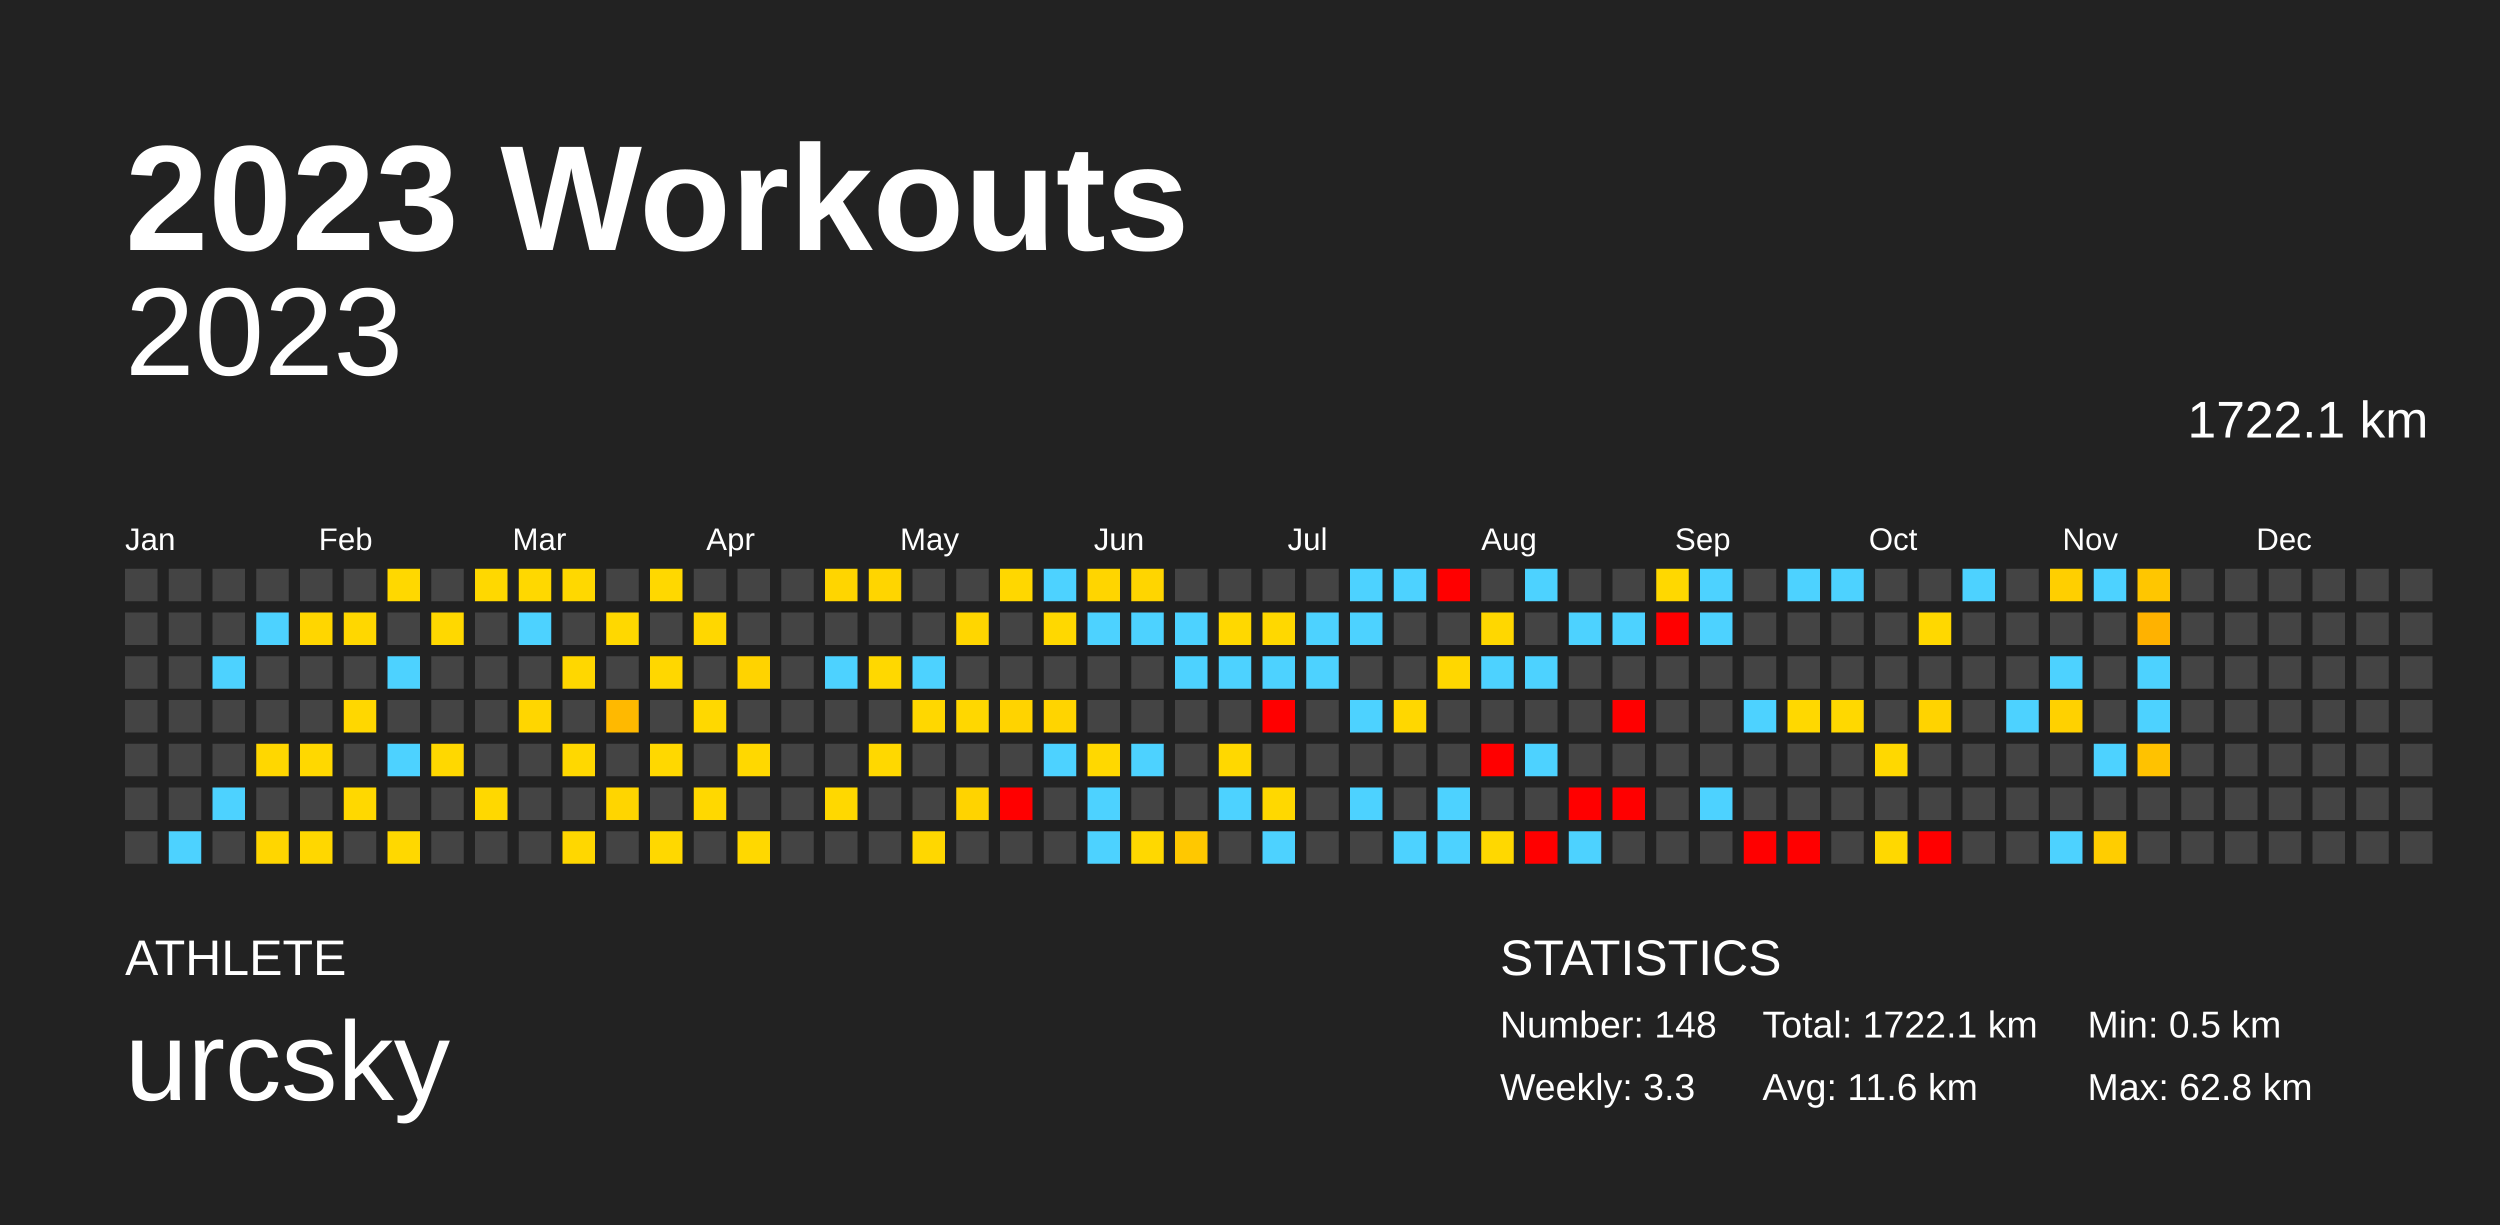
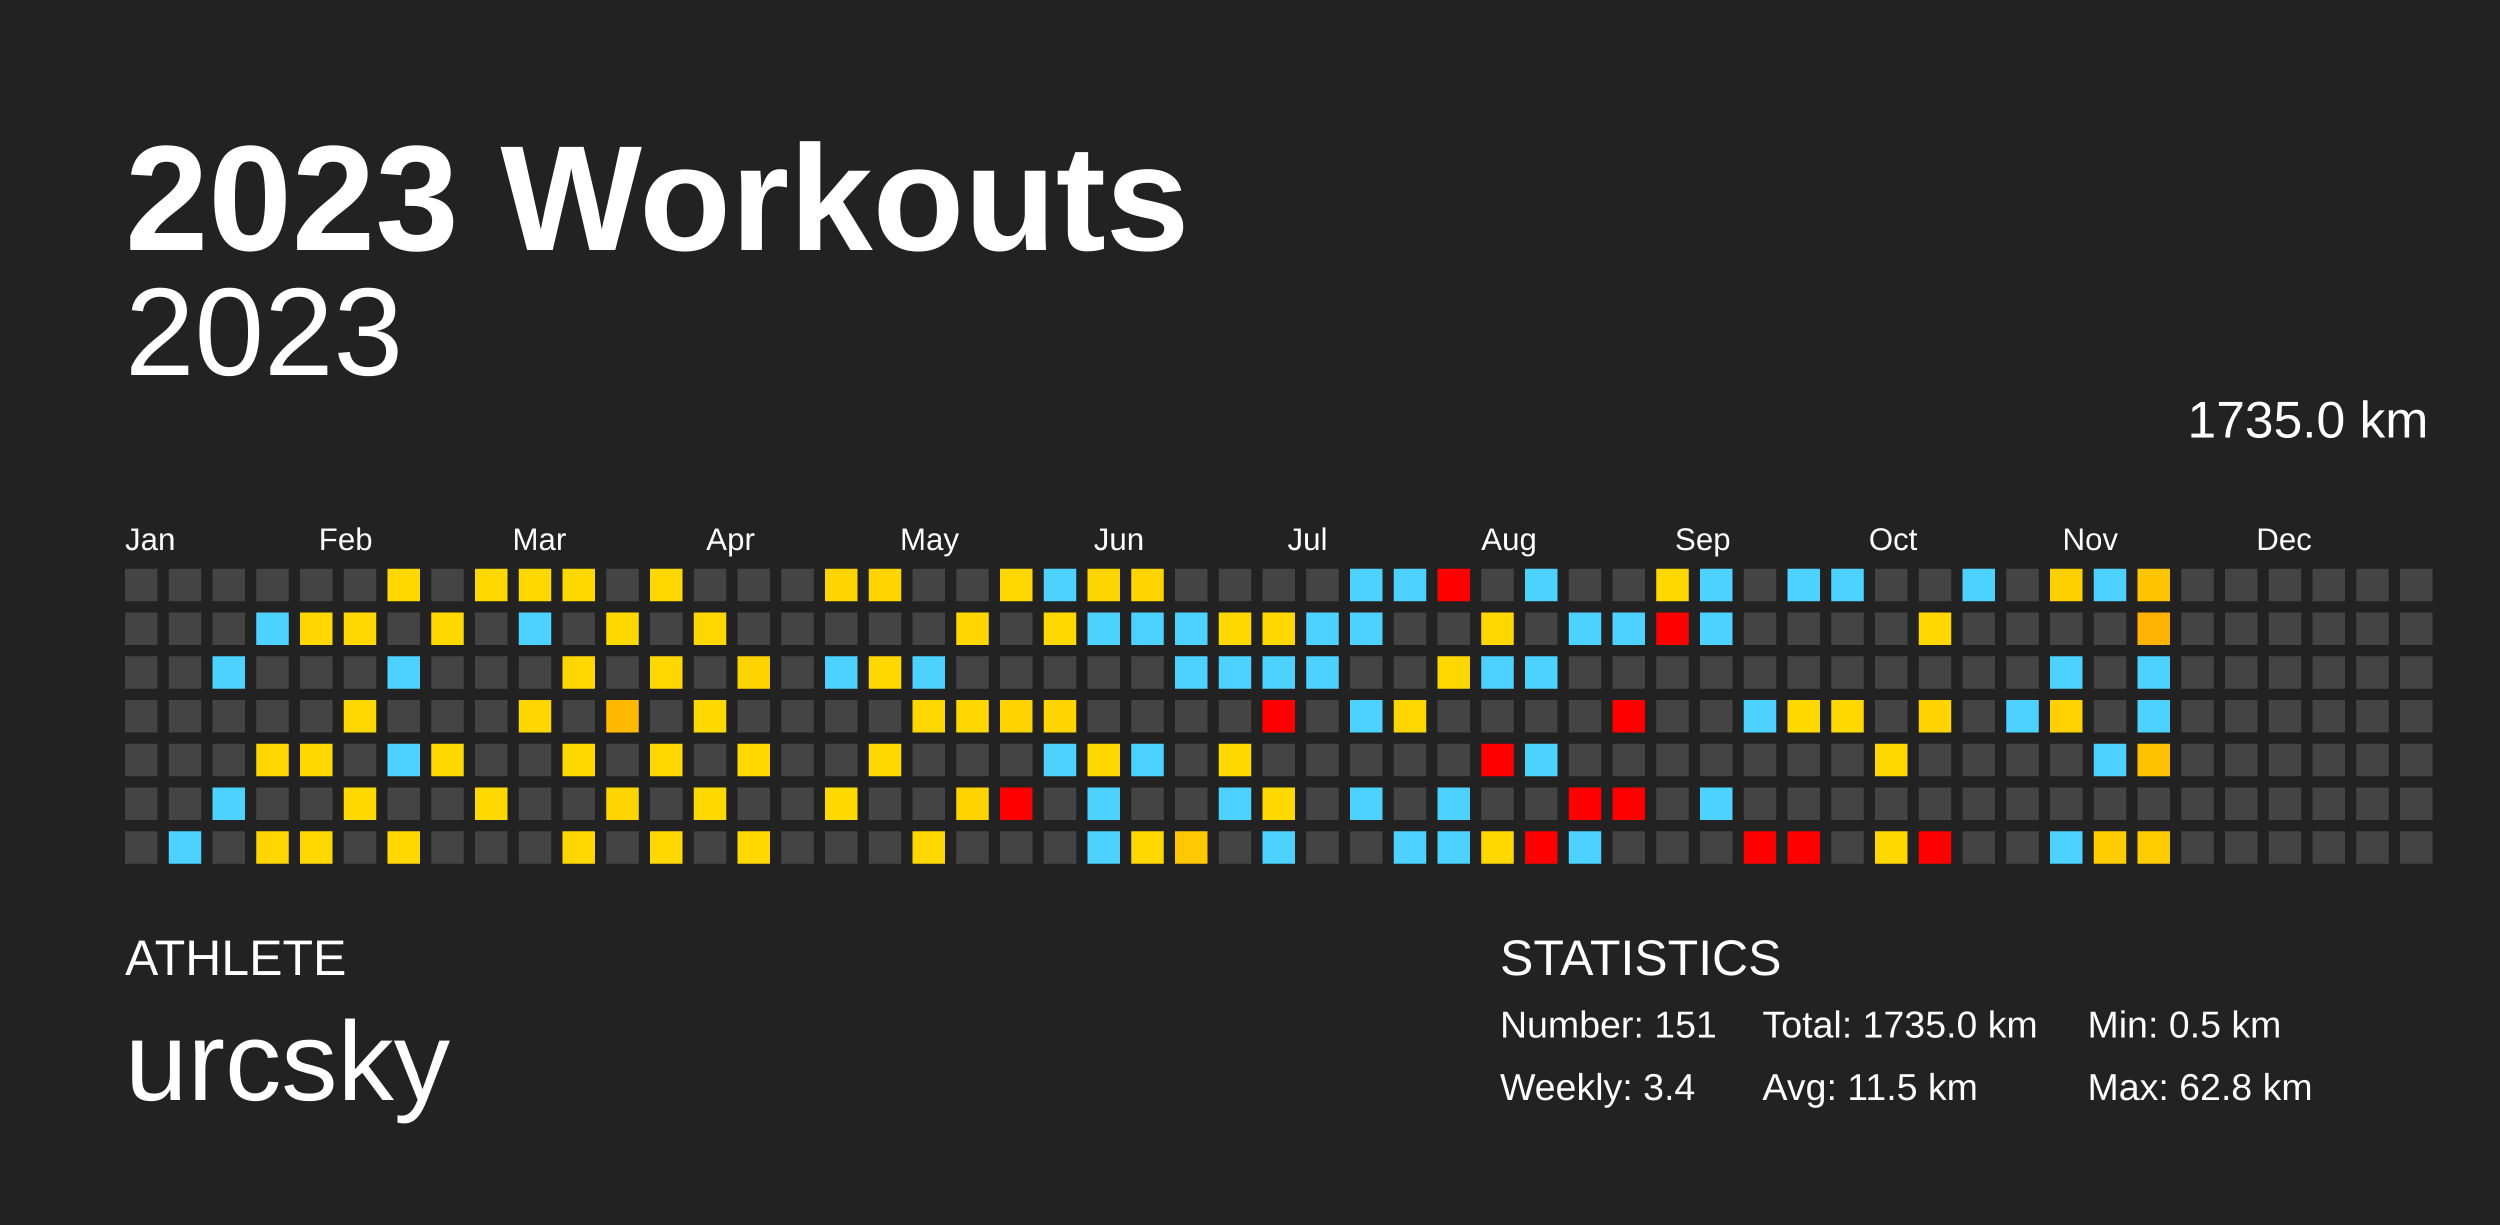
<svg xmlns="http://www.w3.org/2000/svg" baseProfile="full" height="98mm" version="1.1" viewBox="0,0,200,98" width="200mm">
  <defs />
  <rect fill="#222222" height="98" width="200" x="0" y="0" />
  <text fill="#FFFFFF" style="font-size:12px; font-family:Arial; font-weight:bold;" x="10" y="20">2023 Workouts</text>
  <text fill="#FFFFFF" style="font-size:4px; font-family:Arial" x="10" y="78">ATHLETE</text>
  <text fill="#FFFFFF" style="font-size:9px; font-family:Arial" x="10" y="88">urcsky</text>
  <text fill="#FFFFFF" style="font-size:4px; font-family:Arial" x="120" y="78">STATISTICS</text>
-   <text fill="#FFFFFF" style="font-size:3px; font-family:Arial" x="120" y="83">Number: 148</text>
-   <text fill="#FFFFFF" style="font-size:3px; font-family:Arial" x="120" y="88">Weekly: 3.3</text>
-   <text fill="#FFFFFF" style="font-size:3px; font-family:Arial" x="141" y="83">Total: 1722.1 km</text>
-   <text fill="#FFFFFF" style="font-size:3px; font-family:Arial" x="141" y="88">Avg: 11.6 km</text>
+   <text fill="#FFFFFF" style="font-size:3px; font-family:Arial" x="120" y="83">Number: 151</text>
+   <text fill="#FFFFFF" style="font-size:3px; font-family:Arial" x="120" y="88">Weekly: 3.4</text>
+   <text fill="#FFFFFF" style="font-size:3px; font-family:Arial" x="141" y="83">Total: 1735.0 km</text>
+   <text fill="#FFFFFF" style="font-size:3px; font-family:Arial" x="141" y="88">Avg: 11.5 km</text>
  <text fill="#FFFFFF" style="font-size:3px; font-family:Arial" x="167" y="83">Min: 0.5 km</text>
  <text fill="#FFFFFF" style="font-size:3px; font-family:Arial" x="167" y="88">Max: 62.8 km</text>
  <text alignment-baseline="hanging" fill="#FFFFFF" style="font-size:10.0px; font-family:Arial;" x="10" y="30">2023</text>
-   <text alignment-baseline="hanging" fill="#FFFFFF" style="font-size:4.125px; font-family:Arial;" x="175" y="35">1722.1 km</text>
+   <text alignment-baseline="hanging" fill="#FFFFFF" style="font-size:4.125px; font-family:Arial;" x="175" y="35">1735.0 km</text>
  <text fill="#FFFFFF" style="font-size:2.5px; font-family:Arial" x="10.0" y="44">Jan</text>
  <text fill="#FFFFFF" style="font-size:2.5px; font-family:Arial" x="25.5" y="44">Feb</text>
  <text fill="#FFFFFF" style="font-size:2.5px; font-family:Arial" x="41.0" y="44">Mar</text>
  <text fill="#FFFFFF" style="font-size:2.5px; font-family:Arial" x="56.5" y="44">Apr</text>
  <text fill="#FFFFFF" style="font-size:2.5px; font-family:Arial" x="72.0" y="44">May</text>
  <text fill="#FFFFFF" style="font-size:2.5px; font-family:Arial" x="87.5" y="44">Jun</text>
  <text fill="#FFFFFF" style="font-size:2.5px; font-family:Arial" x="103.0" y="44">Jul</text>
  <text fill="#FFFFFF" style="font-size:2.5px; font-family:Arial" x="118.5" y="44">Aug</text>
  <text fill="#FFFFFF" style="font-size:2.5px; font-family:Arial" x="134.0" y="44">Sep</text>
  <text fill="#FFFFFF" style="font-size:2.5px; font-family:Arial" x="149.5" y="44">Oct</text>
  <text fill="#FFFFFF" style="font-size:2.5px; font-family:Arial" x="165.0" y="44">Nov</text>
  <text fill="#FFFFFF" style="font-size:2.5px; font-family:Arial" x="180.5" y="44">Dec</text>
  <rect fill="#444444" height="2.6" width="2.6" x="10.0" y="45.5" />
  <rect fill="#444444" height="2.6" width="2.6" x="10.0" y="49.0" />
  <rect fill="#444444" height="2.6" width="2.6" x="10.0" y="52.5" />
  <rect fill="#444444" height="2.6" width="2.6" x="10.0" y="56.0" />
  <rect fill="#444444" height="2.6" width="2.6" x="10.0" y="59.5" />
  <rect fill="#444444" height="2.6" width="2.6" x="10.0" y="63.0" />
  <rect fill="#444444" height="2.6" width="2.6" x="10.0" y="66.5" />
  <rect fill="#444444" height="2.6" width="2.6" x="13.5" y="45.5" />
  <rect fill="#444444" height="2.6" width="2.6" x="13.5" y="49.0" />
  <rect fill="#444444" height="2.6" width="2.6" x="13.5" y="52.5" />
  <rect fill="#444444" height="2.6" width="2.6" x="13.5" y="56.0" />
  <rect fill="#444444" height="2.6" width="2.6" x="13.5" y="59.5" />
  <rect fill="#444444" height="2.6" width="2.6" x="13.5" y="63.0" />
  <rect fill="#4dd2ff" height="2.6" width="2.6" x="13.5" y="66.5" />
  <rect fill="#444444" height="2.6" width="2.6" x="17.0" y="45.5" />
  <rect fill="#444444" height="2.6" width="2.6" x="17.0" y="49.0" />
  <rect fill="#4dd2ff" height="2.6" width="2.6" x="17.0" y="52.5" />
  <rect fill="#444444" height="2.6" width="2.6" x="17.0" y="56.0" />
  <rect fill="#444444" height="2.6" width="2.6" x="17.0" y="59.5" />
  <rect fill="#4dd2ff" height="2.6" width="2.6" x="17.0" y="63.0" />
  <rect fill="#444444" height="2.6" width="2.6" x="17.0" y="66.5" />
  <rect fill="#444444" height="2.6" width="2.6" x="20.5" y="45.5" />
  <rect fill="#4dd2ff" height="2.6" width="2.6" x="20.5" y="49.0" />
  <rect fill="#444444" height="2.6" width="2.6" x="20.5" y="52.5" />
  <rect fill="#444444" height="2.6" width="2.6" x="20.5" y="56.0" />
  <rect fill="#ffd700" height="2.6" width="2.6" x="20.5" y="59.5" />
  <rect fill="#444444" height="2.6" width="2.6" x="20.5" y="63.0" />
  <rect fill="#ffd600" height="2.6" width="2.6" x="20.5" y="66.5" />
  <rect fill="#444444" height="2.6" width="2.6" x="24.0" y="45.5" />
  <rect fill="#ffd600" height="2.6" width="2.6" x="24.0" y="49.0" />
  <rect fill="#444444" height="2.6" width="2.6" x="24.0" y="52.5" />
  <rect fill="#444444" height="2.6" width="2.6" x="24.0" y="56.0" />
  <rect fill="#ffd800" height="2.6" width="2.6" x="24.0" y="59.5" />
  <rect fill="#444444" height="2.6" width="2.6" x="24.0" y="63.0" />
  <rect fill="#ffd700" height="2.6" width="2.6" x="24.0" y="66.5" />
  <rect fill="#444444" height="2.6" width="2.6" x="27.5" y="45.5" />
  <rect fill="#ffd700" height="2.6" width="2.6" x="27.5" y="49.0" />
  <rect fill="#444444" height="2.6" width="2.6" x="27.5" y="52.5" />
  <rect fill="#ffd700" height="2.6" width="2.6" x="27.5" y="56.0" />
  <rect fill="#444444" height="2.6" width="2.6" x="27.5" y="59.5" />
  <rect fill="#ffd800" height="2.6" width="2.6" x="27.5" y="63.0" />
  <rect fill="#444444" height="2.6" width="2.6" x="27.5" y="66.5" />
  <rect fill="#ffd800" height="2.6" width="2.6" x="31.0" y="45.5" />
  <rect fill="#444444" height="2.6" width="2.6" x="31.0" y="49.0" />
  <rect fill="#4dd2ff" height="2.6" width="2.6" x="31.0" y="52.5" />
  <rect fill="#444444" height="2.6" width="2.6" x="31.0" y="56.0" />
  <rect fill="#4dd2ff" height="2.6" width="2.6" x="31.0" y="59.5" />
  <rect fill="#444444" height="2.6" width="2.6" x="31.0" y="63.0" />
  <rect fill="#ffd800" height="2.6" width="2.6" x="31.0" y="66.5" />
  <rect fill="#444444" height="2.6" width="2.6" x="34.5" y="45.5" />
  <rect fill="#ffd800" height="2.6" width="2.6" x="34.5" y="49.0" />
  <rect fill="#444444" height="2.6" width="2.6" x="34.5" y="52.5" />
  <rect fill="#444444" height="2.6" width="2.6" x="34.5" y="56.0" />
  <rect fill="#ffd800" height="2.6" width="2.6" x="34.5" y="59.5" />
  <rect fill="#444444" height="2.6" width="2.6" x="34.5" y="63.0" />
  <rect fill="#444444" height="2.6" width="2.6" x="34.5" y="66.5" />
  <rect fill="#ffd800" height="2.6" width="2.6" x="38.0" y="45.5" />
  <rect fill="#444444" height="2.6" width="2.6" x="38.0" y="49.0" />
  <rect fill="#444444" height="2.6" width="2.6" x="38.0" y="52.5" />
  <rect fill="#444444" height="2.6" width="2.6" x="38.0" y="56.0" />
  <rect fill="#444444" height="2.6" width="2.6" x="38.0" y="59.5" />
  <rect fill="#ffd800" height="2.6" width="2.6" x="38.0" y="63.0" />
  <rect fill="#444444" height="2.6" width="2.6" x="38.0" y="66.5" />
  <rect fill="#ffd800" height="2.6" width="2.6" x="41.5" y="45.5" />
  <rect fill="#4dd2ff" height="2.6" width="2.6" x="41.5" y="49.0" />
  <rect fill="#444444" height="2.6" width="2.6" x="41.5" y="52.5" />
  <rect fill="#ffd600" height="2.6" width="2.6" x="41.5" y="56.0" />
  <rect fill="#444444" height="2.6" width="2.6" x="41.5" y="59.5" />
  <rect fill="#444444" height="2.6" width="2.6" x="41.5" y="63.0" />
  <rect fill="#444444" height="2.6" width="2.6" x="41.5" y="66.5" />
  <rect fill="#ffd800" height="2.6" width="2.6" x="45.0" y="45.5" />
  <rect fill="#444444" height="2.6" width="2.6" x="45.0" y="49.0" />
  <rect fill="#ffd700" height="2.6" width="2.6" x="45.0" y="52.5" />
  <rect fill="#444444" height="2.6" width="2.6" x="45.0" y="56.0" />
  <rect fill="#ffd800" height="2.6" width="2.6" x="45.0" y="59.5" />
  <rect fill="#444444" height="2.6" width="2.6" x="45.0" y="63.0" />
  <rect fill="#ffd700" height="2.6" width="2.6" x="45.0" y="66.5" />
  <rect fill="#444444" height="2.6" width="2.6" x="48.5" y="45.5" />
  <rect fill="#ffd800" height="2.6" width="2.6" x="48.5" y="49.0" />
  <rect fill="#444444" height="2.6" width="2.6" x="48.5" y="52.5" />
  <rect fill="#ffb900" height="2.6" width="2.6" x="48.5" y="56.0" />
  <rect fill="#444444" height="2.6" width="2.6" x="48.5" y="59.5" />
  <rect fill="#ffd500" height="2.6" width="2.6" x="48.5" y="63.0" />
  <rect fill="#444444" height="2.6" width="2.6" x="48.5" y="66.5" />
  <rect fill="#ffd800" height="2.6" width="2.6" x="52.0" y="45.5" />
  <rect fill="#444444" height="2.6" width="2.6" x="52.0" y="49.0" />
  <rect fill="#ffd700" height="2.6" width="2.6" x="52.0" y="52.5" />
  <rect fill="#444444" height="2.6" width="2.6" x="52.0" y="56.0" />
  <rect fill="#ffd800" height="2.6" width="2.6" x="52.0" y="59.5" />
  <rect fill="#444444" height="2.6" width="2.6" x="52.0" y="63.0" />
  <rect fill="#ffd800" height="2.6" width="2.6" x="52.0" y="66.5" />
  <rect fill="#444444" height="2.6" width="2.6" x="55.5" y="45.5" />
  <rect fill="#ffd700" height="2.6" width="2.6" x="55.5" y="49.0" />
  <rect fill="#444444" height="2.6" width="2.6" x="55.5" y="52.5" />
  <rect fill="#ffd800" height="2.6" width="2.6" x="55.5" y="56.0" />
  <rect fill="#444444" height="2.6" width="2.6" x="55.5" y="59.5" />
  <rect fill="#ffd800" height="2.6" width="2.6" x="55.5" y="63.0" />
  <rect fill="#444444" height="2.6" width="2.6" x="55.5" y="66.5" />
  <rect fill="#444444" height="2.6" width="2.6" x="59.0" y="45.5" />
  <rect fill="#444444" height="2.6" width="2.6" x="59.0" y="49.0" />
  <rect fill="#ffd300" height="2.6" width="2.6" x="59.0" y="52.5" />
  <rect fill="#444444" height="2.6" width="2.6" x="59.0" y="56.0" />
  <rect fill="#ffd800" height="2.6" width="2.6" x="59.0" y="59.5" />
  <rect fill="#444444" height="2.6" width="2.6" x="59.0" y="63.0" />
  <rect fill="#ffd800" height="2.6" width="2.6" x="59.0" y="66.5" />
  <rect fill="#444444" height="2.6" width="2.6" x="62.5" y="45.5" />
  <rect fill="#444444" height="2.6" width="2.6" x="62.5" y="49.0" />
  <rect fill="#444444" height="2.6" width="2.6" x="62.5" y="52.5" />
  <rect fill="#444444" height="2.6" width="2.6" x="62.5" y="56.0" />
  <rect fill="#444444" height="2.6" width="2.6" x="62.5" y="59.5" />
  <rect fill="#444444" height="2.6" width="2.6" x="62.5" y="63.0" />
  <rect fill="#444444" height="2.6" width="2.6" x="62.5" y="66.5" />
  <rect fill="#ffd500" height="2.6" width="2.6" x="66.0" y="45.5" />
  <rect fill="#444444" height="2.6" width="2.6" x="66.0" y="49.0" />
  <rect fill="#4dd2ff" height="2.6" width="2.6" x="66.0" y="52.5" />
  <rect fill="#444444" height="2.6" width="2.6" x="66.0" y="56.0" />
  <rect fill="#444444" height="2.6" width="2.6" x="66.0" y="59.5" />
  <rect fill="#ffd800" height="2.6" width="2.6" x="66.0" y="63.0" />
  <rect fill="#444444" height="2.6" width="2.6" x="66.0" y="66.5" />
  <rect fill="#ffd500" height="2.6" width="2.6" x="69.5" y="45.5" />
  <rect fill="#444444" height="2.6" width="2.6" x="69.5" y="49.0" />
  <rect fill="#ffd800" height="2.6" width="2.6" x="69.5" y="52.5" />
  <rect fill="#444444" height="2.6" width="2.6" x="69.5" y="56.0" />
  <rect fill="#ffd800" height="2.6" width="2.6" x="69.5" y="59.5" />
  <rect fill="#444444" height="2.6" width="2.6" x="69.5" y="63.0" />
  <rect fill="#444444" height="2.6" width="2.6" x="69.5" y="66.5" />
  <rect fill="#444444" height="2.6" width="2.6" x="73.0" y="45.5" />
  <rect fill="#444444" height="2.6" width="2.6" x="73.0" y="49.0" />
  <rect fill="#4dd2ff" height="2.6" width="2.6" x="73.0" y="52.5" />
  <rect fill="#ffd700" height="2.6" width="2.6" x="73.0" y="56.0" />
  <rect fill="#444444" height="2.6" width="2.6" x="73.0" y="59.5" />
  <rect fill="#444444" height="2.6" width="2.6" x="73.0" y="63.0" />
  <rect fill="#ffd700" height="2.6" width="2.6" x="73.0" y="66.5" />
  <rect fill="#444444" height="2.6" width="2.6" x="76.5" y="45.5" />
  <rect fill="#ffd600" height="2.6" width="2.6" x="76.5" y="49.0" />
  <rect fill="#444444" height="2.6" width="2.6" x="76.5" y="52.5" />
  <rect fill="#ffd700" height="2.6" width="2.6" x="76.5" y="56.0" />
  <rect fill="#444444" height="2.6" width="2.6" x="76.5" y="59.5" />
  <rect fill="#ffd300" height="2.6" width="2.6" x="76.5" y="63.0" />
  <rect fill="#444444" height="2.6" width="2.6" x="76.5" y="66.5" />
  <rect fill="#ffd700" height="2.6" width="2.6" x="80.0" y="45.5" />
  <rect fill="#444444" height="2.6" width="2.6" x="80.0" y="49.0" />
  <rect fill="#444444" height="2.6" width="2.6" x="80.0" y="52.5" />
  <rect fill="#ffd300" height="2.6" width="2.6" x="80.0" y="56.0" />
  <rect fill="#444444" height="2.6" width="2.6" x="80.0" y="59.5" />
  <rect fill="red" height="2.6" width="2.6" x="80.0" y="63.0" />
  <rect fill="#444444" height="2.6" width="2.6" x="80.0" y="66.5" />
  <rect fill="#4dd2ff" height="2.6" width="2.6" x="83.5" y="45.5" />
  <rect fill="#ffd800" height="2.6" width="2.6" x="83.5" y="49.0" />
  <rect fill="#444444" height="2.6" width="2.6" x="83.5" y="52.5" />
  <rect fill="#ffd400" height="2.6" width="2.6" x="83.5" y="56.0" />
  <rect fill="#4dd2ff" height="2.6" width="2.6" x="83.5" y="59.5" />
  <rect fill="#444444" height="2.6" width="2.6" x="83.5" y="63.0" />
  <rect fill="#444444" height="2.6" width="2.6" x="83.5" y="66.5" />
  <rect fill="#ffd500" height="2.6" width="2.6" x="87.0" y="45.5" />
  <rect fill="#4dd2ff" height="2.6" width="2.6" x="87.0" y="49.0" />
  <rect fill="#444444" height="2.6" width="2.6" x="87.0" y="52.5" />
  <rect fill="#444444" height="2.6" width="2.6" x="87.0" y="56.0" />
  <rect fill="#ffd800" height="2.6" width="2.6" x="87.0" y="59.5" />
  <rect fill="#4dd2ff" height="2.6" width="2.6" x="87.0" y="63.0" />
  <rect fill="#4dd2ff" height="2.6" width="2.6" x="87.0" y="66.5" />
  <rect fill="#ffd500" height="2.6" width="2.6" x="90.5" y="45.5" />
  <rect fill="#4dd2ff" height="2.6" width="2.6" x="90.5" y="49.0" />
  <rect fill="#444444" height="2.6" width="2.6" x="90.5" y="52.5" />
  <rect fill="#444444" height="2.6" width="2.6" x="90.5" y="56.0" />
  <rect fill="#4dd2ff" height="2.6" width="2.6" x="90.5" y="59.5" />
  <rect fill="#444444" height="2.6" width="2.6" x="90.5" y="63.0" />
  <rect fill="#ffd800" height="2.6" width="2.6" x="90.5" y="66.5" />
  <rect fill="#444444" height="2.6" width="2.6" x="94.0" y="45.5" />
  <rect fill="#4dd2ff" height="2.6" width="2.6" x="94.0" y="49.0" />
  <rect fill="#4dd2ff" height="2.6" width="2.6" x="94.0" y="52.5" />
  <rect fill="#444444" height="2.6" width="2.6" x="94.0" y="56.0" />
  <rect fill="#444444" height="2.6" width="2.6" x="94.0" y="59.5" />
  <rect fill="#444444" height="2.6" width="2.6" x="94.0" y="63.0" />
  <rect fill="#ffc800" height="2.6" width="2.6" x="94.0" y="66.5" />
  <rect fill="#444444" height="2.6" width="2.6" x="97.5" y="45.5" />
  <rect fill="#ffd800" height="2.6" width="2.6" x="97.5" y="49.0" />
  <rect fill="#4dd2ff" height="2.6" width="2.6" x="97.5" y="52.5" />
  <rect fill="#444444" height="2.6" width="2.6" x="97.5" y="56.0" />
  <rect fill="#ffd800" height="2.6" width="2.6" x="97.5" y="59.5" />
  <rect fill="#4dd2ff" height="2.6" width="2.6" x="97.5" y="63.0" />
  <rect fill="#444444" height="2.6" width="2.6" x="97.5" y="66.5" />
  <rect fill="#444444" height="2.6" width="2.6" x="101.0" y="45.5" />
  <rect fill="#ffd800" height="2.6" width="2.6" x="101.0" y="49.0" />
  <rect fill="#4dd2ff" height="2.6" width="2.6" x="101.0" y="52.5" />
  <rect fill="red" height="2.6" width="2.6" x="101.0" y="56.0" />
  <rect fill="#444444" height="2.6" width="2.6" x="101.0" y="59.5" />
  <rect fill="#ffd800" height="2.6" width="2.6" x="101.0" y="63.0" />
  <rect fill="#4dd2ff" height="2.6" width="2.6" x="101.0" y="66.5" />
  <rect fill="#444444" height="2.6" width="2.6" x="104.5" y="45.5" />
  <rect fill="#4dd2ff" height="2.6" width="2.6" x="104.5" y="49.0" />
  <rect fill="#4dd2ff" height="2.6" width="2.6" x="104.5" y="52.5" />
  <rect fill="#444444" height="2.6" width="2.6" x="104.5" y="56.0" />
  <rect fill="#444444" height="2.6" width="2.6" x="104.5" y="59.5" />
  <rect fill="#444444" height="2.6" width="2.6" x="104.5" y="63.0" />
  <rect fill="#444444" height="2.6" width="2.6" x="104.5" y="66.5" />
  <rect fill="#4dd2ff" height="2.6" width="2.6" x="108.0" y="45.5" />
  <rect fill="#4dd2ff" height="2.6" width="2.6" x="108.0" y="49.0" />
  <rect fill="#444444" height="2.6" width="2.6" x="108.0" y="52.5" />
  <rect fill="#4dd2ff" height="2.6" width="2.6" x="108.0" y="56.0" />
  <rect fill="#444444" height="2.6" width="2.6" x="108.0" y="59.5" />
  <rect fill="#4dd2ff" height="2.6" width="2.6" x="108.0" y="63.0" />
  <rect fill="#444444" height="2.6" width="2.6" x="108.0" y="66.5" />
  <rect fill="#4dd2ff" height="2.6" width="2.6" x="111.5" y="45.5" />
  <rect fill="#444444" height="2.6" width="2.6" x="111.5" y="49.0" />
  <rect fill="#444444" height="2.6" width="2.6" x="111.5" y="52.5" />
  <rect fill="#ffd700" height="2.6" width="2.6" x="111.5" y="56.0" />
  <rect fill="#444444" height="2.6" width="2.6" x="111.5" y="59.5" />
  <rect fill="#444444" height="2.6" width="2.6" x="111.5" y="63.0" />
  <rect fill="#4dd2ff" height="2.6" width="2.6" x="111.5" y="66.5" />
  <rect fill="red" height="2.6" width="2.6" x="115.0" y="45.5" />
  <rect fill="#444444" height="2.6" width="2.6" x="115.0" y="49.0" />
  <rect fill="#ffd700" height="2.6" width="2.6" x="115.0" y="52.5" />
  <rect fill="#444444" height="2.6" width="2.6" x="115.0" y="56.0" />
  <rect fill="#444444" height="2.6" width="2.6" x="115.0" y="59.5" />
  <rect fill="#4dd2ff" height="2.6" width="2.6" x="115.0" y="63.0" />
  <rect fill="#4dd2ff" height="2.6" width="2.6" x="115.0" y="66.5" />
  <rect fill="#444444" height="2.6" width="2.6" x="118.5" y="45.5" />
  <rect fill="#ffd700" height="2.6" width="2.6" x="118.5" y="49.0" />
  <rect fill="#4dd2ff" height="2.6" width="2.6" x="118.5" y="52.5" />
  <rect fill="#444444" height="2.6" width="2.6" x="118.5" y="56.0" />
  <rect fill="red" height="2.6" width="2.6" x="118.5" y="59.5" />
  <rect fill="#444444" height="2.6" width="2.6" x="118.5" y="63.0" />
  <rect fill="#ffd800" height="2.6" width="2.6" x="118.5" y="66.5" />
  <rect fill="#4dd2ff" height="2.6" width="2.6" x="122.0" y="45.5" />
  <rect fill="#444444" height="2.6" width="2.6" x="122.0" y="49.0" />
  <rect fill="#4dd2ff" height="2.6" width="2.6" x="122.0" y="52.5" />
  <rect fill="#444444" height="2.6" width="2.6" x="122.0" y="56.0" />
  <rect fill="#4dd2ff" height="2.6" width="2.6" x="122.0" y="59.5" />
  <rect fill="#444444" height="2.6" width="2.6" x="122.0" y="63.0" />
  <rect fill="red" height="2.6" width="2.6" x="122.0" y="66.5" />
  <rect fill="#444444" height="2.6" width="2.6" x="125.5" y="45.5" />
  <rect fill="#4dd2ff" height="2.6" width="2.6" x="125.5" y="49.0" />
  <rect fill="#444444" height="2.6" width="2.6" x="125.5" y="52.5" />
  <rect fill="#444444" height="2.6" width="2.6" x="125.5" y="56.0" />
  <rect fill="#444444" height="2.6" width="2.6" x="125.5" y="59.5" />
  <rect fill="red" height="2.6" width="2.6" x="125.5" y="63.0" />
  <rect fill="#4dd2ff" height="2.6" width="2.6" x="125.5" y="66.5" />
  <rect fill="#444444" height="2.6" width="2.6" x="129.0" y="45.5" />
  <rect fill="#4dd2ff" height="2.6" width="2.6" x="129.0" y="49.0" />
  <rect fill="#444444" height="2.6" width="2.6" x="129.0" y="52.5" />
  <rect fill="red" height="2.6" width="2.6" x="129.0" y="56.0" />
  <rect fill="#444444" height="2.6" width="2.6" x="129.0" y="59.5" />
  <rect fill="red" height="2.6" width="2.6" x="129.0" y="63.0" />
  <rect fill="#444444" height="2.6" width="2.6" x="129.0" y="66.5" />
  <rect fill="#ffd800" height="2.6" width="2.6" x="132.5" y="45.5" />
  <rect fill="red" height="2.6" width="2.6" x="132.5" y="49.0" />
  <rect fill="#444444" height="2.6" width="2.6" x="132.5" y="52.5" />
  <rect fill="#444444" height="2.6" width="2.6" x="132.5" y="56.0" />
  <rect fill="#444444" height="2.6" width="2.6" x="132.5" y="59.5" />
  <rect fill="#444444" height="2.6" width="2.6" x="132.5" y="63.0" />
  <rect fill="#444444" height="2.6" width="2.6" x="132.5" y="66.5" />
  <rect fill="#4dd2ff" height="2.6" width="2.6" x="136.0" y="45.5" />
  <rect fill="#4dd2ff" height="2.6" width="2.6" x="136.0" y="49.0" />
  <rect fill="#444444" height="2.6" width="2.6" x="136.0" y="52.5" />
  <rect fill="#444444" height="2.6" width="2.6" x="136.0" y="56.0" />
  <rect fill="#444444" height="2.6" width="2.6" x="136.0" y="59.5" />
  <rect fill="#4dd2ff" height="2.6" width="2.6" x="136.0" y="63.0" />
  <rect fill="#444444" height="2.6" width="2.6" x="136.0" y="66.5" />
  <rect fill="#444444" height="2.6" width="2.6" x="139.5" y="45.5" />
  <rect fill="#444444" height="2.6" width="2.6" x="139.5" y="49.0" />
  <rect fill="#444444" height="2.6" width="2.6" x="139.5" y="52.5" />
  <rect fill="#4dd2ff" height="2.6" width="2.6" x="139.5" y="56.0" />
  <rect fill="#444444" height="2.6" width="2.6" x="139.5" y="59.5" />
  <rect fill="#444444" height="2.6" width="2.6" x="139.5" y="63.0" />
  <rect fill="red" height="2.6" width="2.6" x="139.5" y="66.5" />
  <rect fill="#4dd2ff" height="2.6" width="2.6" x="143.0" y="45.5" />
  <rect fill="#444444" height="2.6" width="2.6" x="143.0" y="49.0" />
  <rect fill="#444444" height="2.6" width="2.6" x="143.0" y="52.5" />
  <rect fill="#ffd800" height="2.6" width="2.6" x="143.0" y="56.0" />
  <rect fill="#444444" height="2.6" width="2.6" x="143.0" y="59.5" />
  <rect fill="#444444" height="2.6" width="2.6" x="143.0" y="63.0" />
  <rect fill="red" height="2.6" width="2.6" x="143.0" y="66.5" />
  <rect fill="#4dd2ff" height="2.6" width="2.6" x="146.5" y="45.5" />
  <rect fill="#444444" height="2.6" width="2.6" x="146.5" y="49.0" />
  <rect fill="#444444" height="2.6" width="2.6" x="146.5" y="52.5" />
  <rect fill="#ffd800" height="2.6" width="2.6" x="146.5" y="56.0" />
  <rect fill="#444444" height="2.6" width="2.6" x="146.5" y="59.5" />
  <rect fill="#444444" height="2.6" width="2.6" x="146.5" y="63.0" />
  <rect fill="#444444" height="2.6" width="2.6" x="146.5" y="66.5" />
  <rect fill="#444444" height="2.6" width="2.6" x="150.0" y="45.5" />
  <rect fill="#444444" height="2.6" width="2.6" x="150.0" y="49.0" />
  <rect fill="#444444" height="2.6" width="2.6" x="150.0" y="52.5" />
  <rect fill="#444444" height="2.6" width="2.6" x="150.0" y="56.0" />
  <rect fill="#ffd800" height="2.6" width="2.6" x="150.0" y="59.5" />
  <rect fill="#444444" height="2.6" width="2.6" x="150.0" y="63.0" />
  <rect fill="#ffd800" height="2.6" width="2.6" x="150.0" y="66.5" />
  <rect fill="#444444" height="2.6" width="2.6" x="153.5" y="45.5" />
  <rect fill="#ffd800" height="2.6" width="2.6" x="153.5" y="49.0" />
  <rect fill="#444444" height="2.6" width="2.6" x="153.5" y="52.5" />
  <rect fill="#ffd300" height="2.6" width="2.6" x="153.5" y="56.0" />
  <rect fill="#444444" height="2.6" width="2.6" x="153.5" y="59.5" />
  <rect fill="#444444" height="2.6" width="2.6" x="153.5" y="63.0" />
  <rect fill="red" height="2.6" width="2.6" x="153.5" y="66.5" />
  <rect fill="#4dd2ff" height="2.6" width="2.6" x="157.0" y="45.5" />
  <rect fill="#444444" height="2.6" width="2.6" x="157.0" y="49.0" />
  <rect fill="#444444" height="2.6" width="2.6" x="157.0" y="52.5" />
  <rect fill="#444444" height="2.6" width="2.6" x="157.0" y="56.0" />
  <rect fill="#444444" height="2.6" width="2.6" x="157.0" y="59.5" />
  <rect fill="#444444" height="2.6" width="2.6" x="157.0" y="63.0" />
  <rect fill="#444444" height="2.6" width="2.6" x="157.0" y="66.5" />
  <rect fill="#444444" height="2.6" width="2.6" x="160.5" y="45.5" />
  <rect fill="#444444" height="2.6" width="2.6" x="160.5" y="49.0" />
  <rect fill="#444444" height="2.6" width="2.6" x="160.5" y="52.5" />
  <rect fill="#4dd2ff" height="2.6" width="2.6" x="160.5" y="56.0" />
  <rect fill="#444444" height="2.6" width="2.6" x="160.5" y="59.5" />
  <rect fill="#444444" height="2.6" width="2.6" x="160.5" y="63.0" />
  <rect fill="#444444" height="2.6" width="2.6" x="160.5" y="66.5" />
  <rect fill="#ffcf00" height="2.6" width="2.6" x="164.0" y="45.5" />
  <rect fill="#444444" height="2.6" width="2.6" x="164.0" y="49.0" />
  <rect fill="#4dd2ff" height="2.6" width="2.6" x="164.0" y="52.5" />
  <rect fill="#ffd100" height="2.6" width="2.6" x="164.0" y="56.0" />
  <rect fill="#444444" height="2.6" width="2.6" x="164.0" y="59.5" />
  <rect fill="#444444" height="2.6" width="2.6" x="164.0" y="63.0" />
  <rect fill="#4dd2ff" height="2.6" width="2.6" x="164.0" y="66.5" />
  <rect fill="#4dd2ff" height="2.6" width="2.6" x="167.5" y="45.5" />
  <rect fill="#444444" height="2.6" width="2.6" x="167.5" y="49.0" />
  <rect fill="#444444" height="2.6" width="2.6" x="167.5" y="52.5" />
  <rect fill="#444444" height="2.6" width="2.6" x="167.5" y="56.0" />
  <rect fill="#4dd2ff" height="2.6" width="2.6" x="167.5" y="59.5" />
  <rect fill="#444444" height="2.6" width="2.6" x="167.5" y="63.0" />
  <rect fill="#ffcd00" height="2.6" width="2.6" x="167.5" y="66.5" />
  <rect fill="#ffc600" height="2.6" width="2.6" x="171.0" y="45.5" />
  <rect fill="#ffb200" height="2.6" width="2.6" x="171.0" y="49.0" />
  <rect fill="#4dd2ff" height="2.6" width="2.6" x="171.0" y="52.5" />
  <rect fill="#4dd2ff" height="2.6" width="2.6" x="171.0" y="56.0" />
  <rect fill="#ffc200" height="2.6" width="2.6" x="171.0" y="59.5" />
  <rect fill="#444444" height="2.6" width="2.6" x="171.0" y="63.0" />
-   <rect fill="#444444" height="2.6" width="2.6" x="171.0" y="66.5" />
+   <rect fill="#ffcc00" height="2.6" width="2.6" x="171.0" y="66.5" />
  <rect fill="#444444" height="2.6" width="2.6" x="174.5" y="45.5" />
  <rect fill="#444444" height="2.6" width="2.6" x="174.5" y="49.0" />
  <rect fill="#444444" height="2.6" width="2.6" x="174.5" y="52.5" />
  <rect fill="#444444" height="2.6" width="2.6" x="174.5" y="56.0" />
  <rect fill="#444444" height="2.6" width="2.6" x="174.5" y="59.5" />
  <rect fill="#444444" height="2.6" width="2.6" x="174.5" y="63.0" />
  <rect fill="#444444" height="2.6" width="2.6" x="174.5" y="66.5" />
  <rect fill="#444444" height="2.6" width="2.6" x="178.0" y="45.5" />
  <rect fill="#444444" height="2.6" width="2.6" x="178.0" y="49.0" />
  <rect fill="#444444" height="2.6" width="2.6" x="178.0" y="52.5" />
  <rect fill="#444444" height="2.6" width="2.6" x="178.0" y="56.0" />
  <rect fill="#444444" height="2.6" width="2.6" x="178.0" y="59.5" />
  <rect fill="#444444" height="2.6" width="2.6" x="178.0" y="63.0" />
  <rect fill="#444444" height="2.6" width="2.6" x="178.0" y="66.5" />
  <rect fill="#444444" height="2.6" width="2.6" x="181.5" y="45.5" />
  <rect fill="#444444" height="2.6" width="2.6" x="181.5" y="49.0" />
  <rect fill="#444444" height="2.6" width="2.6" x="181.5" y="52.5" />
  <rect fill="#444444" height="2.6" width="2.6" x="181.5" y="56.0" />
  <rect fill="#444444" height="2.6" width="2.6" x="181.5" y="59.5" />
  <rect fill="#444444" height="2.6" width="2.6" x="181.5" y="63.0" />
  <rect fill="#444444" height="2.6" width="2.6" x="181.5" y="66.5" />
  <rect fill="#444444" height="2.6" width="2.6" x="185.0" y="45.5" />
  <rect fill="#444444" height="2.6" width="2.6" x="185.0" y="49.0" />
  <rect fill="#444444" height="2.6" width="2.6" x="185.0" y="52.5" />
  <rect fill="#444444" height="2.6" width="2.6" x="185.0" y="56.0" />
  <rect fill="#444444" height="2.6" width="2.6" x="185.0" y="59.5" />
  <rect fill="#444444" height="2.6" width="2.6" x="185.0" y="63.0" />
  <rect fill="#444444" height="2.6" width="2.6" x="185.0" y="66.5" />
  <rect fill="#444444" height="2.6" width="2.6" x="188.5" y="45.5" />
  <rect fill="#444444" height="2.6" width="2.6" x="188.5" y="49.0" />
  <rect fill="#444444" height="2.6" width="2.6" x="188.5" y="52.5" />
  <rect fill="#444444" height="2.6" width="2.6" x="188.5" y="56.0" />
  <rect fill="#444444" height="2.6" width="2.6" x="188.5" y="59.5" />
  <rect fill="#444444" height="2.6" width="2.6" x="188.5" y="63.0" />
  <rect fill="#444444" height="2.6" width="2.6" x="188.5" y="66.5" />
  <rect fill="#444444" height="2.6" width="2.6" x="192.0" y="45.5" />
  <rect fill="#444444" height="2.6" width="2.6" x="192.0" y="49.0" />
  <rect fill="#444444" height="2.6" width="2.6" x="192.0" y="52.5" />
  <rect fill="#444444" height="2.6" width="2.6" x="192.0" y="56.0" />
  <rect fill="#444444" height="2.6" width="2.6" x="192.0" y="59.5" />
  <rect fill="#444444" height="2.6" width="2.6" x="192.0" y="63.0" />
  <rect fill="#444444" height="2.6" width="2.6" x="192.0" y="66.5" />
</svg>
